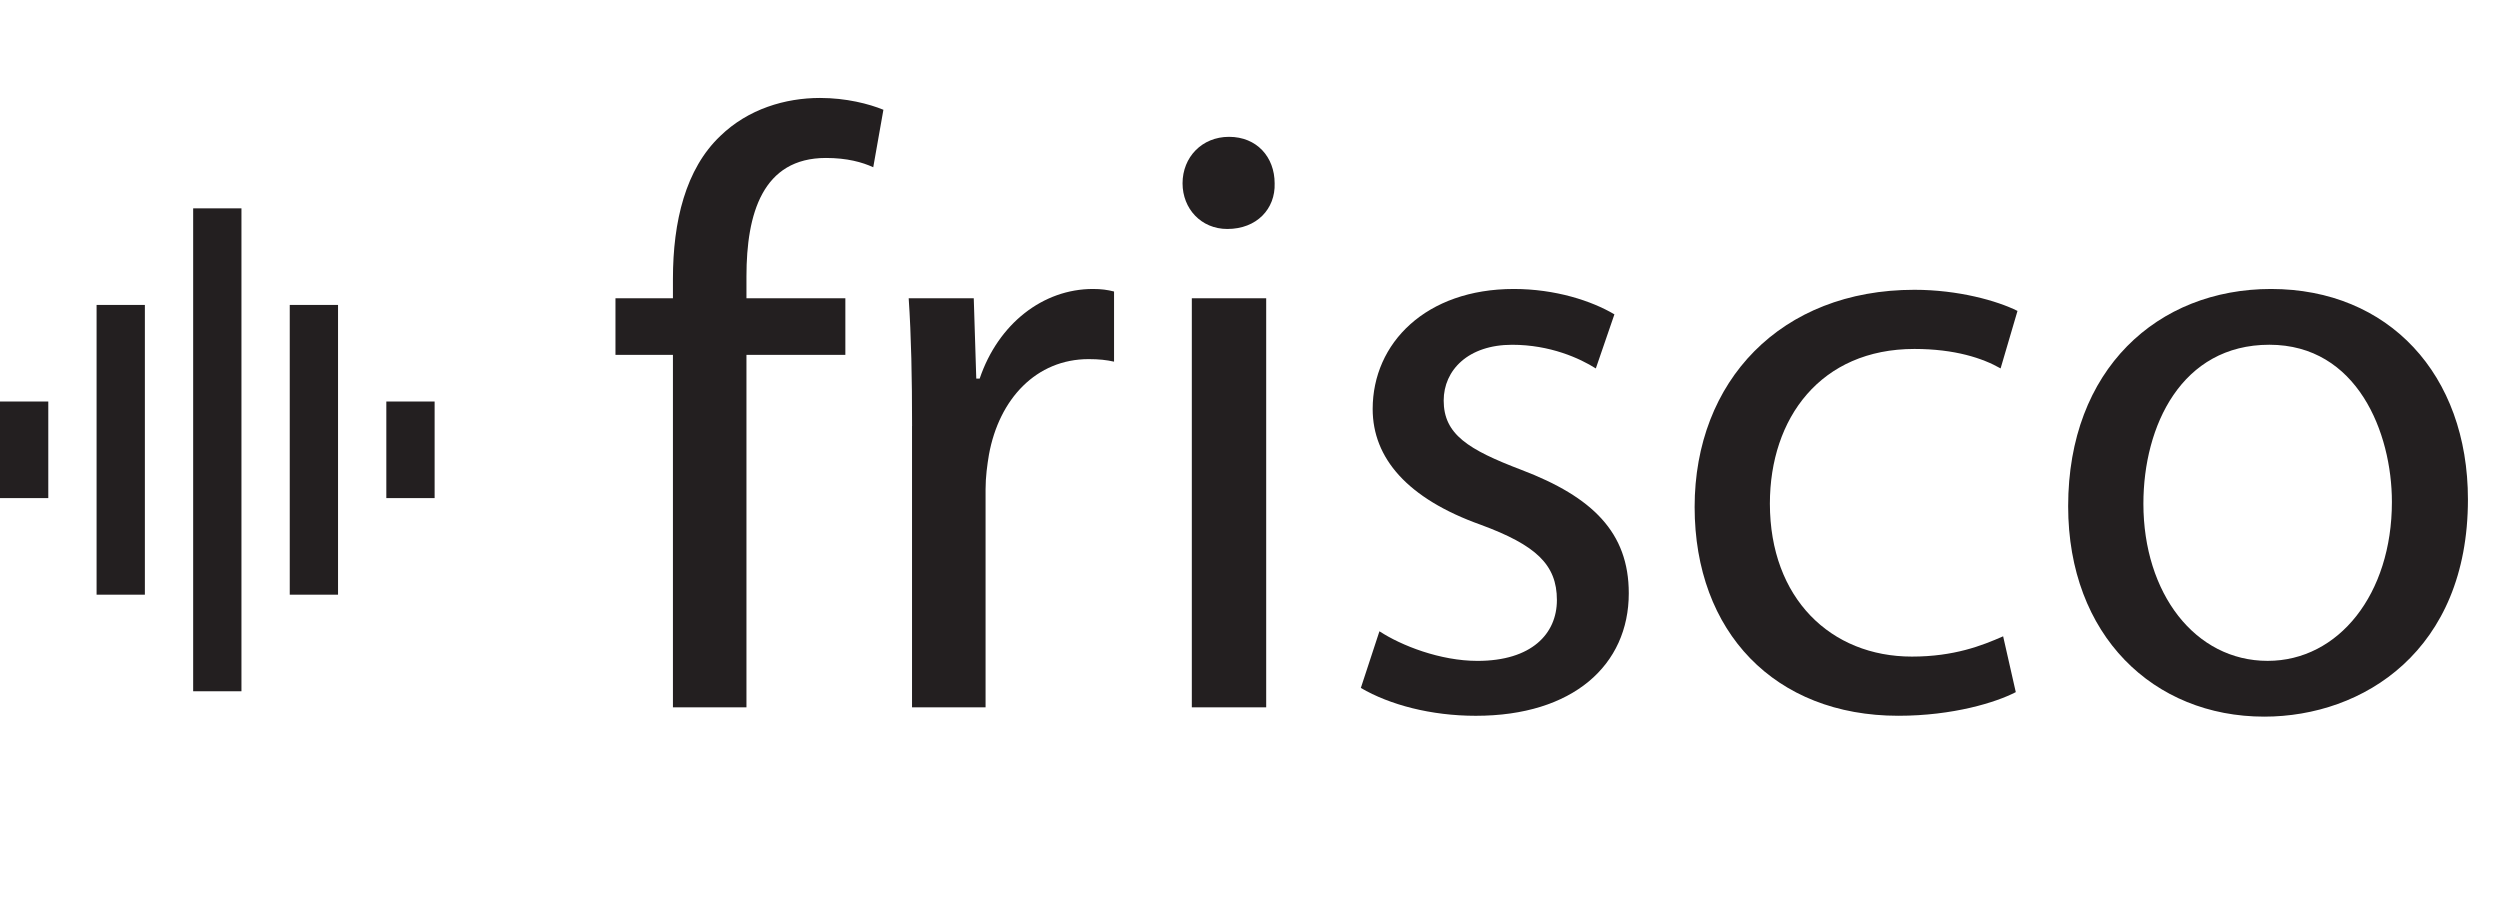
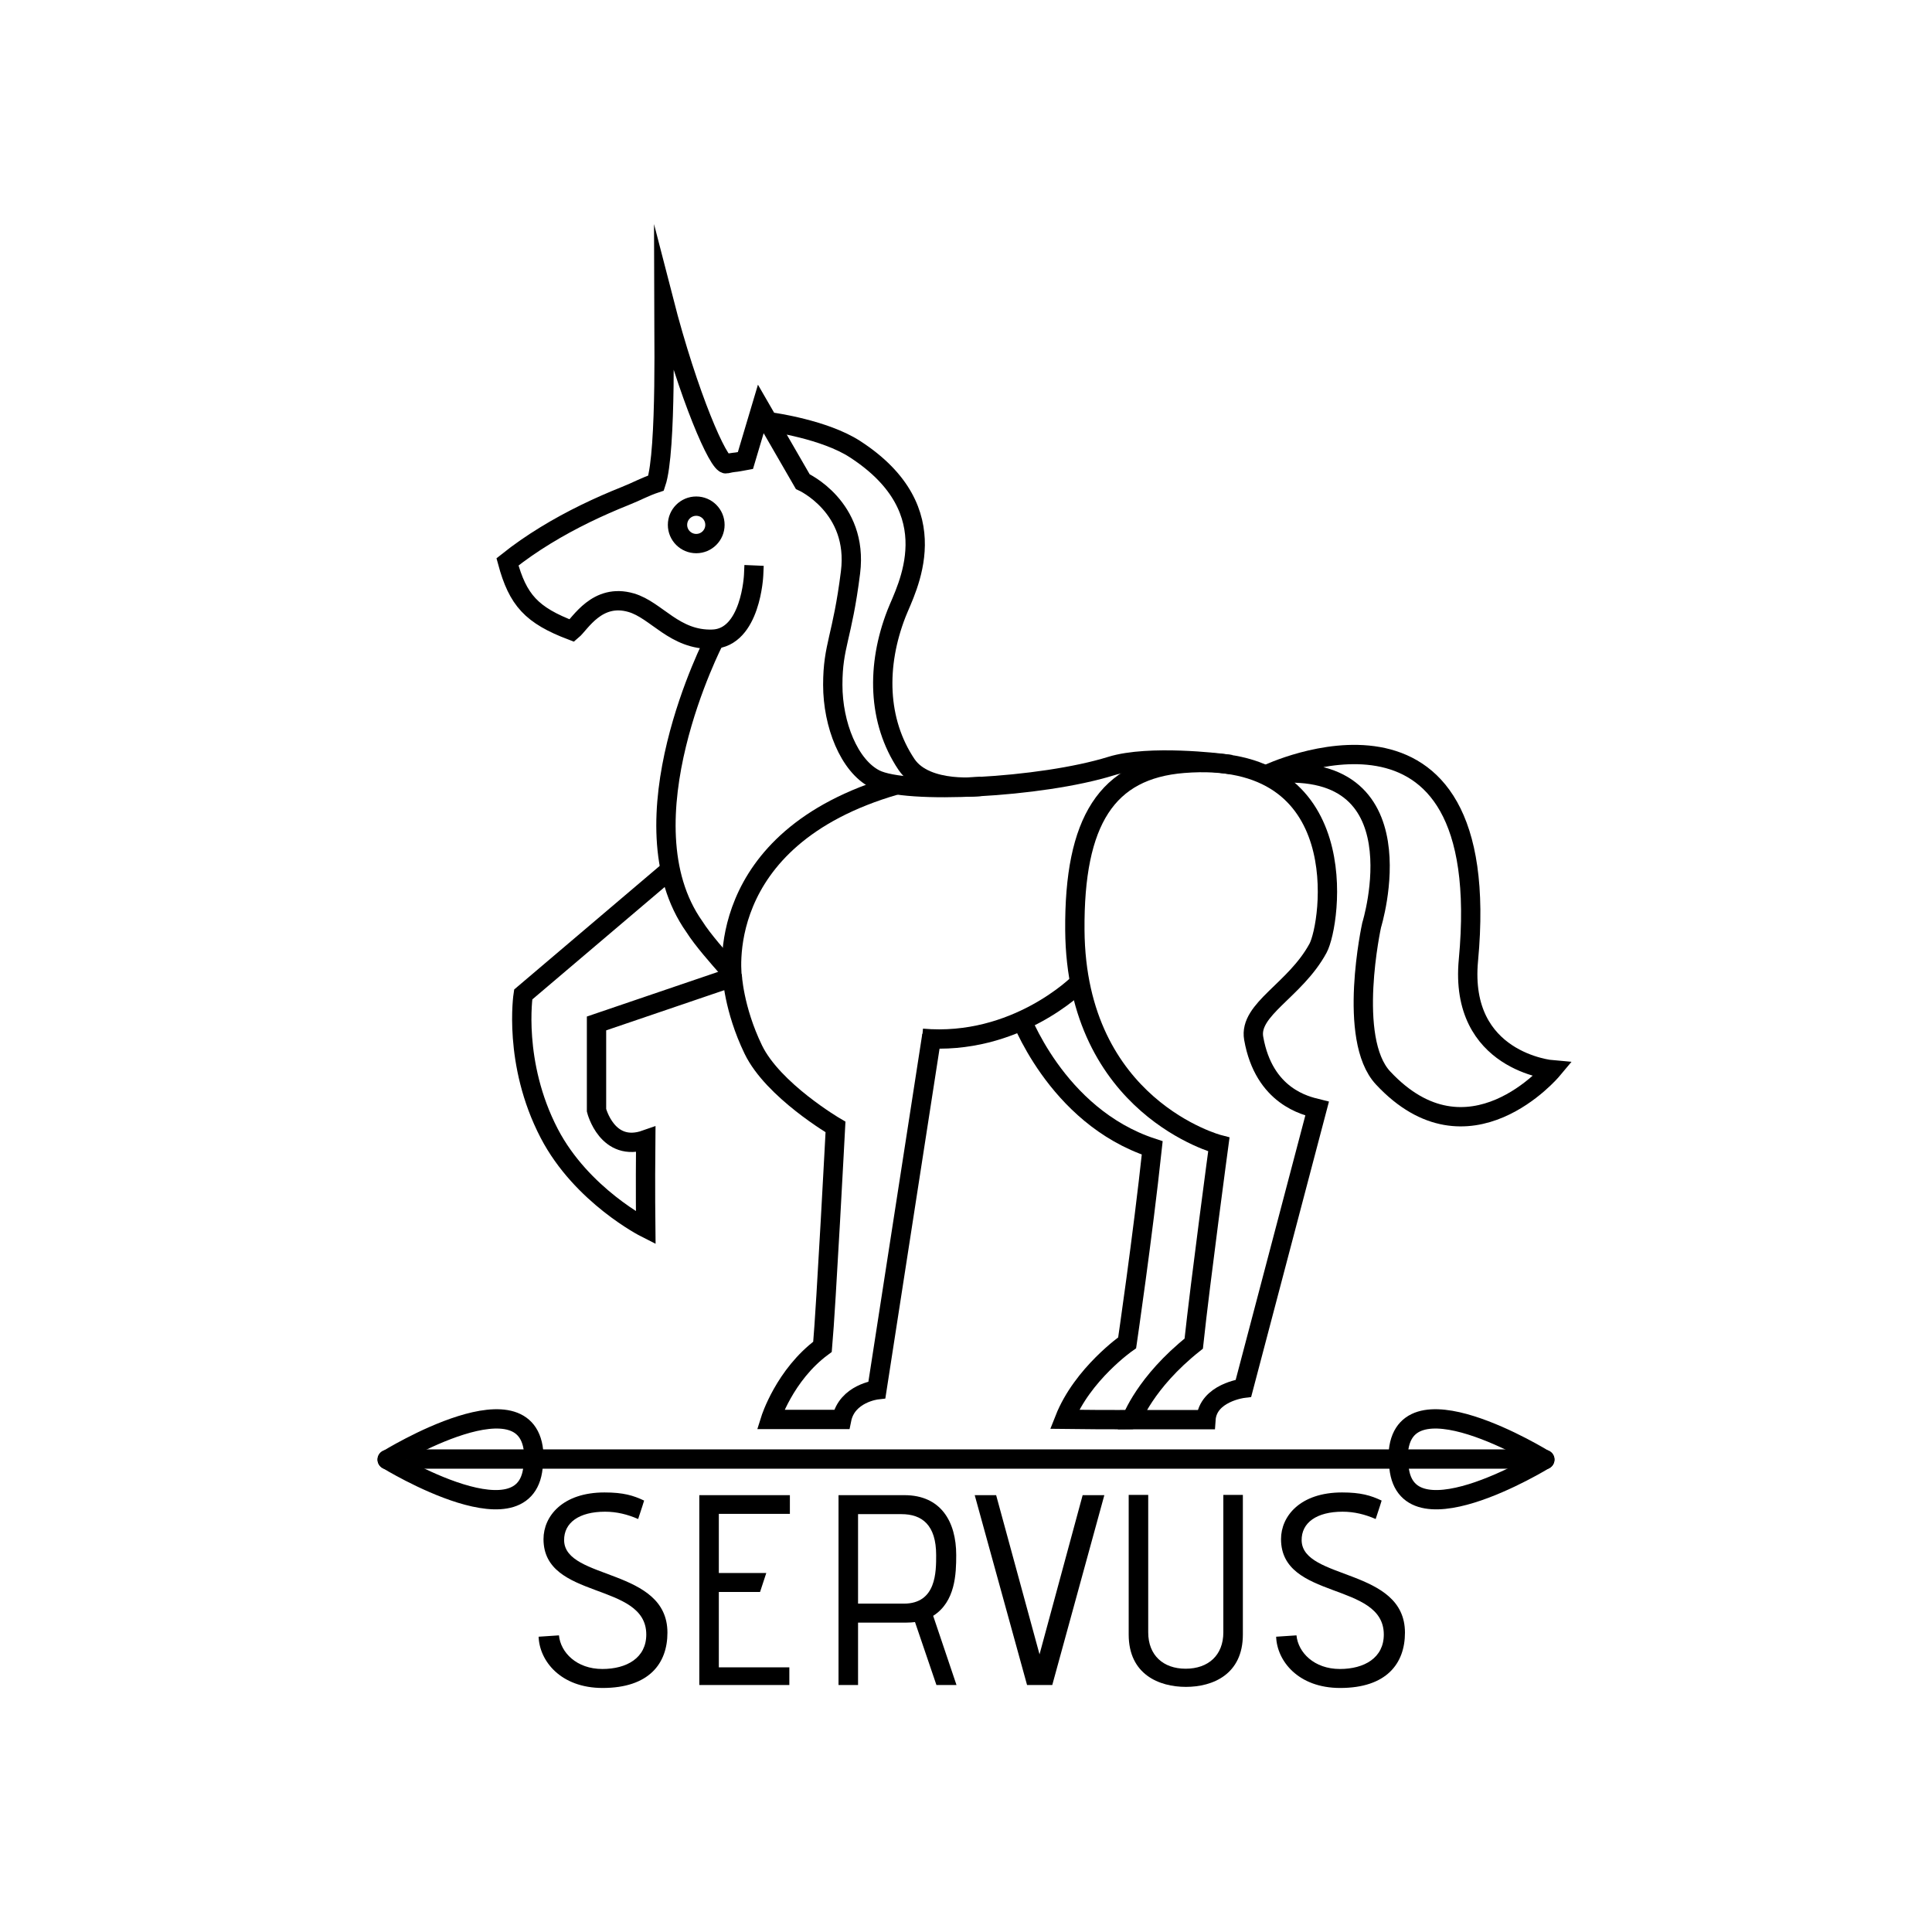
- <svg xmlns="http://www.w3.org/2000/svg" fill="#231F20" width="103.539px" height="38.045px" viewBox="76.5 72.205 103.539 38.045">
-   <path d="M104.37,101.5V86.903h-2.38v-2.345h2.38v-0.806c0-2.38,0.525-4.55,1.961-5.915 c1.154-1.12,2.695-1.575,4.13-1.575c1.085,0,2.03,0.245,2.626,0.489l-0.421,2.381c-0.455-0.21-1.085-0.385-1.96-0.385 c-2.625,0-3.291,2.31-3.291,4.9v0.91h4.096v2.345h-4.096V101.5H104.37z" />
-   <path d="M114.274,89.844c0-1.995-0.034-3.71-0.14-5.285h2.695l0.104,3.325h0.141c0.77-2.275,2.625-3.711,4.69-3.711 c0.351,0,0.595,0.035,0.875,0.105v2.905c-0.315-0.07-0.63-0.105-1.05-0.105c-2.17,0-3.711,1.646-4.131,3.956 c-0.07,0.42-0.14,0.91-0.14,1.435v9.031h-3.046V89.844z" />
-   <path d="M129.29,79.798c0.035,1.05-0.734,1.89-1.96,1.89c-1.085,0-1.854-0.84-1.854-1.89 c0-1.085,0.805-1.926,1.924-1.926C128.556,77.872,129.29,78.713,129.29,79.798z M125.86,101.5V84.559h3.08V101.5H125.86z" />
-   <path d="M133.63,98.35c0.91,0.595,2.52,1.226,4.061,1.226c2.24,0,3.289-1.12,3.289-2.521 c0-1.471-0.875-2.275-3.15-3.115c-3.045-1.085-4.48-2.766-4.48-4.796c0-2.73,2.206-4.971,5.846-4.971 c1.716,0,3.221,0.49,4.166,1.051l-0.77,2.24c-0.666-0.42-1.891-0.98-3.466-0.98c-1.82,0-2.835,1.05-2.835,2.311 c0,1.399,1.015,2.03,3.22,2.87c2.94,1.12,4.446,2.59,4.446,5.11c0,2.976-2.311,5.075-6.336,5.075c-1.855,0-3.57-0.455-4.761-1.154 L133.63,98.35z" />
-   <path d="M159.985,100.87c-0.805,0.42-2.59,0.979-4.865,0.979c-5.111,0-8.436-3.465-8.436-8.646 c0-5.216,3.57-8.996,9.101-8.996c1.82,0,3.431,0.455,4.271,0.875l-0.7,2.381c-0.735-0.42-1.89-0.806-3.57-0.806 c-3.886,0-5.985,2.87-5.985,6.406c0,3.92,2.52,6.335,5.881,6.335c1.75,0,2.904-0.455,3.779-0.84L159.985,100.87z" />
-   <path d="M178.711,92.889c0,6.266-4.341,8.996-8.436,8.996c-4.585,0-8.121-3.36-8.121-8.716 c0-5.671,3.71-8.996,8.401-8.996C175.421,84.173,178.711,87.709,178.711,92.889z M165.27,93.064c0,3.71,2.136,6.511,5.146,6.511 c2.94,0,5.146-2.766,5.146-6.581c0-2.87-1.435-6.511-5.075-6.511S165.27,89.844,165.27,93.064z" />
-   <path d="M80.5,96.834h2v-12h-2V96.834z M84.5,100.834h2v-20h-2V100.834z M76.5,92.834h2v-4h-2V92.834z M88.5,96.834 h2v-12h-2V96.834z M92.5,88.834v4h2v-4H92.5z" />
+ <svg xmlns="http://www.w3.org/2000/svg" viewBox="0 0 600 600" height="600" width="600" version="1.1" id="svg4136">
+   <defs id="defs4140" />
+   <path id="path4146" d="m 393.515,240.507 c 0,0 71.107,-34.061 62.515,57.695 -2.959,31.6 26.014,34.051 26.014,34.051 0,0 -25.945,31.016 -52.525,2.509 -11.288,-12.107 -3.544,-47.449 -3.544,-47.449 0,0 16.35,-52.644 -32.46,-46.806 z" style="fill:none;fill-rule:evenodd;stroke:#000000;stroke-width:6;stroke-linecap:butt;stroke-linejoin:miter;stroke-miterlimit:4;stroke-dasharray:none;stroke-opacity:1" />
+   <path id="path4148" d="m 409.048,344.271 -22.881,86.864 c 0,0 -11.088,1.344 -11.653,9.746 l -23.093,-1e-5 c 0,0 4.159,-11.57 19.303,-23.605 2.069,-19.291 7.8,-61.843 7.8,-61.843 0,0 -44.303,-11.515 -44.718,-66.564 -0.257,-33.994 9.988,-49.895 33.717,-51.801 53.7,-4.315 45.879,49.891 41.795,57.424 -7.099,13.093 -21.555,18.937 -19.973,27.957 3.188,18.172 16.314,20.975 19.703,21.822 z" style="fill:none;fill-rule:evenodd;stroke:#000000;stroke-width:6;stroke-linecap:butt;stroke-linejoin:miter;stroke-miterlimit:4;stroke-dasharray:none;stroke-opacity:1" />
+   <path id="path4144" d="m 316.46,314.63 c 0,0 11.264,31.975 41.376,41.862 -2.996,27.865 -7.79,60.524 -7.79,60.524 0,0 -13.911,9.684 -19.459,23.76 17.107,0.212 21.238,0.053 21.238,0.053" style="fill:none;fill-rule:evenodd;stroke:#000000;stroke-width:6;stroke-linecap:butt;stroke-linejoin:miter;stroke-miterlimit:4;stroke-dasharray:none;stroke-opacity:1" />
+   <path id="path4147" d="m 334.979,305.409 c 0,0 -19.492,19.605 -48.603,17.038" style="fill:none;fill-rule:evenodd;stroke:#000000;stroke-width:6;stroke-linecap:butt;stroke-linejoin:miter;stroke-miterlimit:4;stroke-dasharray:none;stroke-opacity:1" />
+   <path id="path4149" d="m 234.048,178.593 c 0,0 -0.847,19.492 -12.712,19.915 -11.864,0.424 -17.4,-9.024 -25.318,-11.335 -10.586,-3.09 -15.835,6.55 -18.378,8.668 -12.58,-4.773 -16.825,-9.472 -20.039,-21.341 3.736,-2.979 7.694,-5.706 11.758,-8.197 4.064,-2.491 8.235,-4.745 12.4,-6.781 4.165,-2.035 8.323,-3.851 12.362,-5.464 4.038,-1.613 5.944,-2.811 9.629,-4.035 3.342,-9.872 2.367,-51.33 2.366,-56.743 7.701,29.893 17.126,51.305 19.423,50.759 2.297,-0.546 2.756,-0.408 4.017,-0.665 1.262,-0.256 1.95,-0.376 1.95,-0.376 l 4.767,-15.996 13.03,22.564 c 0,0 17.373,7.839 14.831,28.178 -2.542,20.339 -5.508,22.669 -5.508,34.958 0,12.288 5.061,25.11 13.136,29.237 9.534,4.873 51.483,2.754 73.305,-4.025 11.846,-3.68 34.322,-0.847 34.322,-0.847" style="fill:none;fill-rule:evenodd;stroke:#000000;stroke-width:6;stroke-linecap:square;stroke-linejoin:miter;stroke-miterlimit:8;stroke-dasharray:none;stroke-opacity:1" />
+   <circle transform="scale(-1,1)" r="5.813" cy="163" cx="-216.22" id="path4157" style="opacity:1;fill:none;fill-opacity:1;stroke:#000000;stroke-width:6;stroke-linecap:round;stroke-linejoin:miter;stroke-miterlimit:4;stroke-dasharray:none;stroke-opacity:1" />
+   <path id="path4159" d="m 289.397,321.496 -17.066,110.126 c 0,0 -9.315,1.065 -10.953,9.207 l -22.098,0 c 0,0 4.338,-13.845 16.155,-22.567 1.106,-12.318 4.036,-68.27 4.036,-68.27 0,0 -19.386,-11.335 -25.53,-24.047 -6.144,-12.712 -6.568,-23.305 -6.568,-23.305" style="fill:none;fill-rule:evenodd;stroke:#000000;stroke-width:6;stroke-linecap:butt;stroke-linejoin:miter;stroke-miterlimit:4;stroke-dasharray:none;stroke-opacity:1" />
+   <path id="path4161" d="m 227.501,303.459 -42.247,14.382 0,26.966 c 0,0 3.334,13.341 15.281,9.138 -0.15,15.281 0,27.415 0,27.415 0,0 -19.9,-10.033 -29.962,-29.363 -11.386,-21.872 -8.09,-43.146 -8.09,-43.146 l 45.692,-38.801" style="fill:none;fill-rule:evenodd;stroke:#000000;stroke-width:6;stroke-linecap:butt;stroke-linejoin:miter;stroke-miterlimit:4;stroke-dasharray:none;stroke-opacity:1" />
+   <path id="path4163" d="m 239.874,131.136 c 0,0 16.187,2.227 25.621,8.332 29.715,19.23 15.923,43.362 12.924,51.059 -6.275,16.103 -5.955,33.365 3.087,46.858 6.155,9.134 23.411,6.793 23.411,6.793" style="fill:none;fill-rule:evenodd;stroke:#000000;stroke-width:6;stroke-linecap:butt;stroke-linejoin:miter;stroke-miterlimit:4;stroke-dasharray:none;stroke-opacity:1" />
+   <path id="path4167" d="m 227.48,304.229 c 0,0 -7.203,-43.644 50.636,-60.381" style="fill:none;fill-rule:evenodd;stroke:#000000;stroke-width:6;stroke-linecap:butt;stroke-linejoin:miter;stroke-miterlimit:4;stroke-dasharray:none;stroke-opacity:1" />
+   <g transform="translate(-81.07559,-5.302225)" id="g4189">
+     <path style="fill:none;fill-rule:evenodd;stroke:#000000;stroke-width:6;stroke-linecap:butt;stroke-linejoin:miter;stroke-miterlimit:4;stroke-dasharray:none;stroke-opacity:1" d="m 207.338,458.422 351.156,0 0,0" id="path4173" />
+     <g id="g4179">
+       <path id="path4175" d="m 201.351,458.633 c 0,0 45.795,-28.396 45.537,-0.212" style="fill:none;fill-rule:evenodd;stroke:#000000;stroke-width:6;stroke-linecap:round;stroke-linejoin:miter;stroke-miterlimit:4;stroke-dasharray:none;stroke-opacity:1" />
+       <path style="fill:none;fill-rule:evenodd;stroke:#000000;stroke-width:6;stroke-linecap:round;stroke-linejoin:miter;stroke-miterlimit:4;stroke-dasharray:none;stroke-opacity:1" d="m 201.298,458.56 c 0,0 45.682,28.134 45.424,-0.05" id="path4177" />
+     </g>
+     <g id="g4183" transform="matrix(-1,0,0,1,762.1512,0)">
+       <path style="fill:none;fill-rule:evenodd;stroke:#000000;stroke-width:6;stroke-linecap:round;stroke-linejoin:miter;stroke-miterlimit:4;stroke-dasharray:none;stroke-opacity:1" d="m 201.351,458.633 c 0,0 45.795,-28.396 45.537,-0.212" id="path4185" />
+       <path id="path4187" d="m 201.298,458.56 c 0,0 45.682,28.134 45.424,-0.05" style="fill:none;fill-rule:evenodd;stroke:#000000;stroke-width:6;stroke-linecap:round;stroke-linejoin:miter;stroke-miterlimit:4;stroke-dasharray:none;stroke-opacity:1" />
+     </g>
+   </g>
+   <g id="flowRoot4198" style="font-style:normal;font-variant:normal;font-weight:300;font-stretch:normal;line-height:0.01%;font-family:Roboto;-inkscape-font-specification:'Roboto, Light';text-align:start;letter-spacing:0.009px;word-spacing:0px;writing-mode:lr-tb;text-anchor:start;fill:#000000;fill-opacity:1;stroke:none;stroke-width:1.682;stroke-linecap:butt;stroke-linejoin:miter;stroke-miterlimit:4;stroke-dasharray:none;stroke-opacity:1" transform="matrix(2.105474,0,0,2.105474,-357.2775,-621.5216)" aria-label="SERVUS">
+     <path id="path33" style="font-style:normal;font-variant:normal;font-weight:bold;font-stretch:normal;font-size:40px;line-height:125%;font-family:advent;-inkscape-font-specification:'advent Bold';text-align:start;letter-spacing:0.266px;writing-mode:lr-tb;text-anchor:start;stroke:none" d="m 249.137,536.61 c 0.12,3.56 3.24,7.56 9.44,7.56 6.84,0 9.56,-3.6 9.56,-8.16 0,-9.56 -15.12,-7.72 -15.24,-13.6 -0.04,-2.64 2.24,-4.24 6.04,-4.24 1.72,0 3.32,0.4 4.88,1.08 0.48,-1.44 0.88,-2.68 0.88,-2.72 -1.6,-0.76 -3.08,-1.2 -5.84,-1.2 -6.2,0 -9,3.52 -9,6.88 0,9.04 15.16,6.24 15.16,14.08 0,3.44 -2.88,5.08 -6.48,5.08 -3.8,0 -6.16,-2.44 -6.4,-4.96 z" />
+     <path id="path35" style="font-style:normal;font-variant:normal;font-weight:bold;font-stretch:normal;font-size:40px;line-height:125%;font-family:advent;-inkscape-font-specification:'advent Bold';text-align:start;letter-spacing:2.018px;writing-mode:lr-tb;text-anchor:start;stroke:none" d="m 286.118,543.73 v -2.6 h -10.4 v -11.12 h 6.08 l 0.92,-2.8 h -7 v -8.72 h 10.48 v -2.76 h -13.36 v 28 z" />
+     <path id="path37" style="font-style:normal;font-variant:normal;font-weight:bold;font-stretch:normal;font-size:40px;line-height:125%;font-family:advent;-inkscape-font-specification:'advent Bold';text-align:start;letter-spacing:-0.005px;writing-mode:lr-tb;text-anchor:start;stroke:none" d="m 310.773,543.73 -3.44,-10.2 c 3.28,-2.08 3.4,-6.2 3.4,-8.96 0,-4.96 -2.28,-8.84 -7.64,-8.84 h -9.72 v 28 h 2.88 v -9.2 h 7.12 c 0.56,0 0.92,-0.04 1.28,-0.08 l 3.16,9.28 z m -14.52,-12 v -13.2 h 6.4 c 3.04,0 5.12,1.6 5.12,6.04 0,2.44 0.04,7.16 -4.76,7.16 z" />
+     <path id="path39" style="font-style:normal;font-variant:normal;font-weight:bold;font-stretch:normal;font-size:40px;line-height:125%;font-family:advent;-inkscape-font-specification:'advent Bold';text-align:start;letter-spacing:-0.005px;writing-mode:lr-tb;text-anchor:start;stroke:none" d="m 324.901,543.73 7.68,-28 h -3.2 l -6.36,23.48 -6.4,-23.48 h -3.16 l 7.72,28 z" />
+     <path id="path41" style="font-style:normal;font-variant:normal;font-weight:bold;font-stretch:normal;font-size:40px;line-height:125%;font-family:advent;-inkscape-font-specification:'advent Bold';text-align:start;letter-spacing:0.18px;writing-mode:lr-tb;text-anchor:start;stroke:none" d="m 350.133,535.97 c 0,3.36 -2.2,5.36 -5.56,5.36 -3.32,0 -5.52,-2 -5.52,-5.36 v -20.28 h -2.88 v 20.6 c 0,5.88 4.48,7.72 8.44,7.72 3.96,0 8.4,-1.84 8.4,-7.72 v -20.6 h -2.88 z" />
+     <path id="path43" style="font-style:normal;font-variant:normal;font-weight:bold;font-stretch:normal;font-size:40px;line-height:125%;font-family:advent;-inkscape-font-specification:'advent Bold';text-align:start;letter-spacing:0.18px;writing-mode:lr-tb;text-anchor:start;stroke:none" d="m 357.922,536.61 c 0.12,3.56 3.24,7.56 9.44,7.56 6.84,0 9.56,-3.6 9.56,-8.16 0,-9.56 -15.12,-7.72 -15.24,-13.6 -0.04,-2.64 2.24,-4.24 6.04,-4.24 1.72,0 3.32,0.4 4.88,1.08 0.48,-1.44 0.88,-2.68 0.88,-2.72 -1.6,-0.76 -3.08,-1.2 -5.84,-1.2 -6.2,0 -9,3.52 -9,6.88 0,9.04 15.16,6.24 15.16,14.08 0,3.44 -2.88,5.08 -6.48,5.08 -3.8,0 -6.16,-2.44 -6.4,-4.96 z" />
+   </g>
+   <path style="fill:none;fill-rule:evenodd;stroke:#000000;stroke-width:6;stroke-linecap:butt;stroke-linejoin:miter;stroke-miterlimit:4;stroke-dasharray:none;stroke-opacity:1" d="m 226.035,300.707 c -2.843,-3.248 -7.795,-8.806 -10.38,-12.901 -22.994,-32.499 6.153,-88.915 6.153,-88.915" id="path5495" />
</svg>
